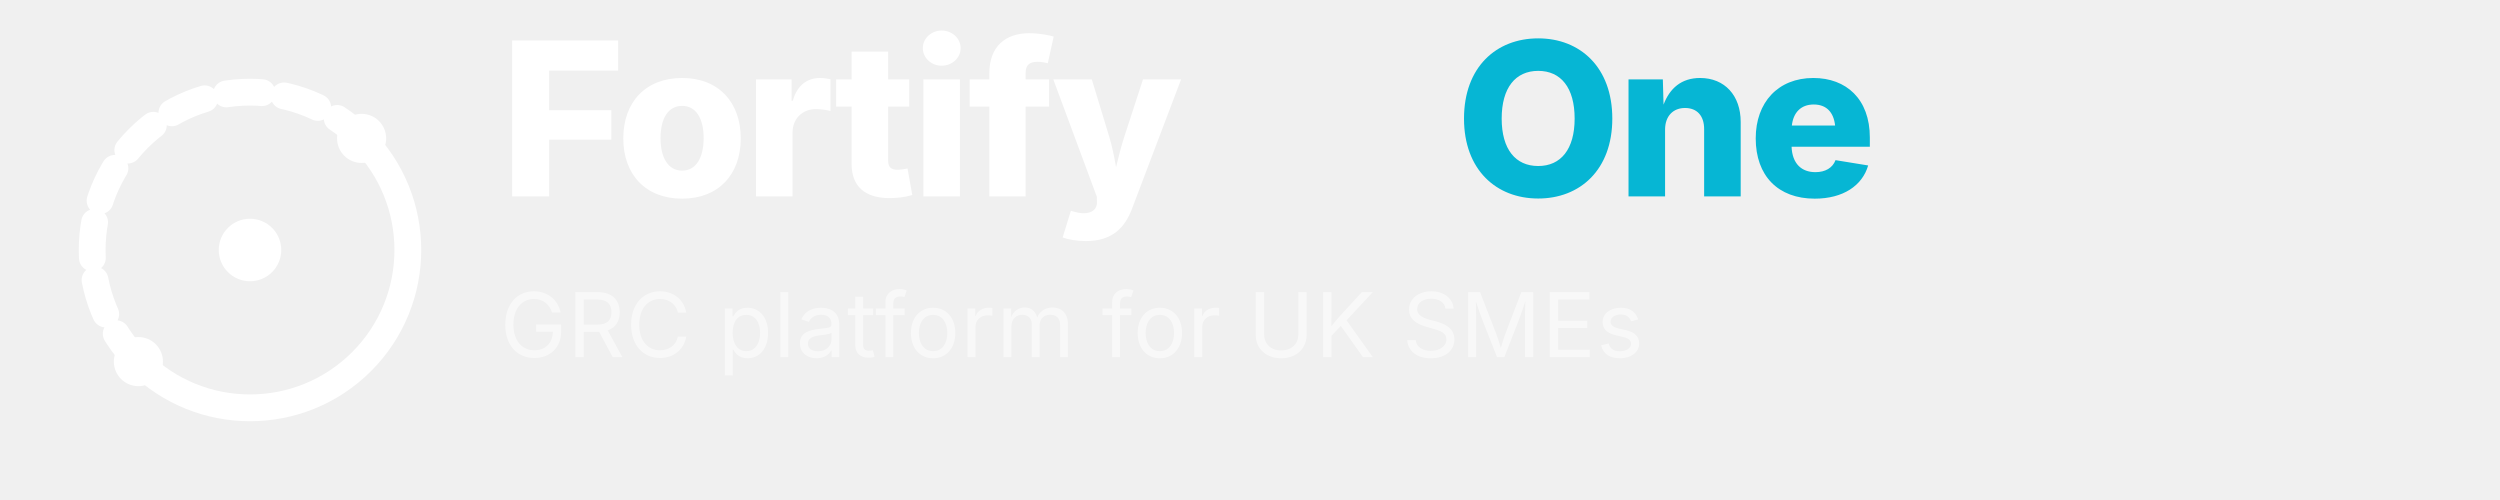
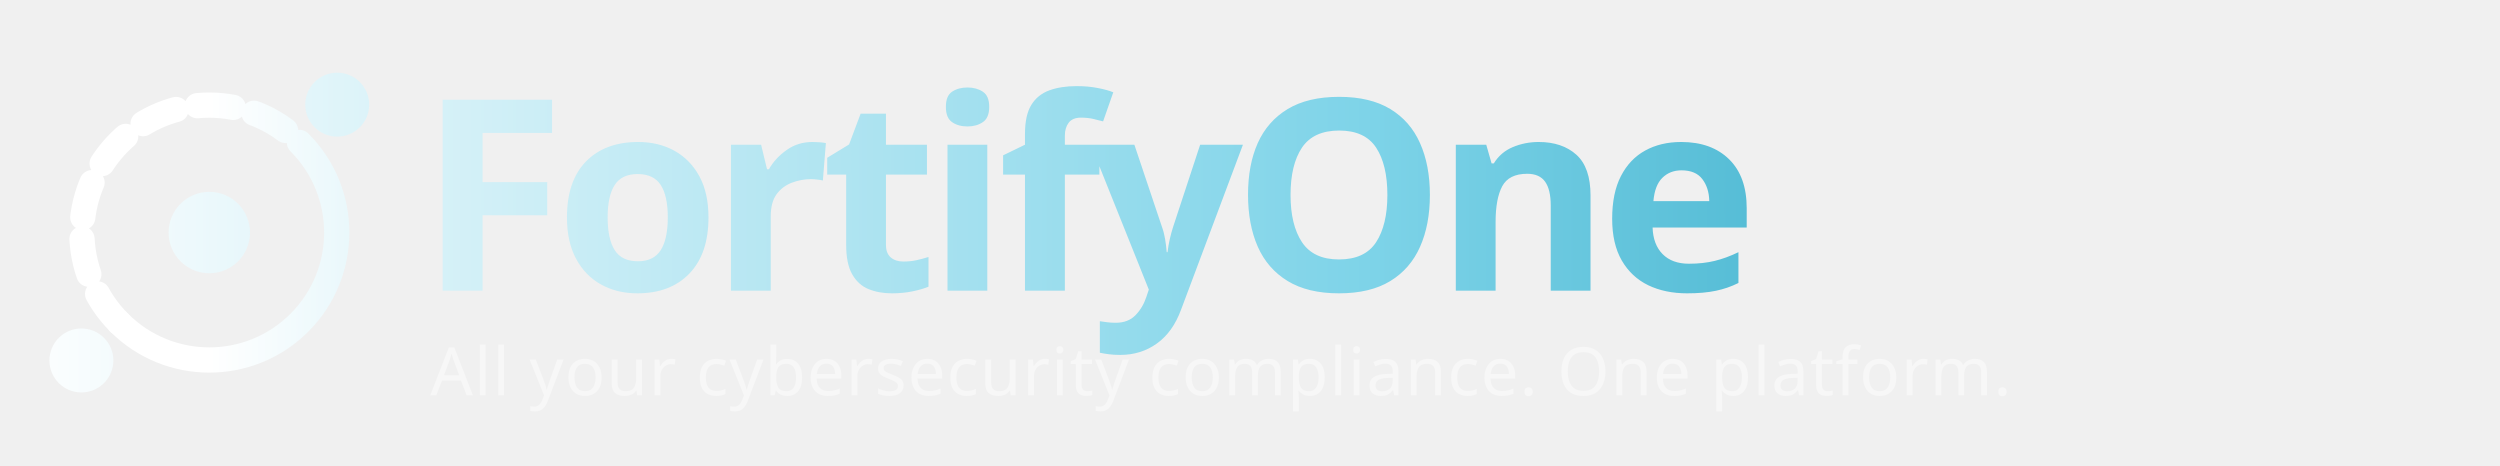
- <svg xmlns="http://www.w3.org/2000/svg" viewBox="0 0 280 56" width="280" height="56">
-   <g transform="translate(28,28) scale(0.5)">
-     <path d="M 25 -25 A 35 35 0 1 1 -25 25" fill="none" stroke="white" stroke-width="6" stroke-linecap="round" />
-     <path d="M -25 25 A 35 35 0 0 1 25 -25" fill="none" stroke="white" stroke-width="6" stroke-linecap="round" stroke-dasharray="8 5" />
-     <circle cx="0" cy="0" r="7" fill="white" />
-     <circle cx="25" cy="-25" r="5.5" fill="white" />
-     <circle cx="-25" cy="25" r="5.5" fill="white" />
+ <svg xmlns="http://www.w3.org/2000/svg" viewBox="0 0 430 80" width="430" height="80">
+   <defs>
+     <linearGradient id="fg" gradientUnits="userSpaceOnUse" x1="0" y1="0" x2="430" y2="0">
+       <stop offset="0%" stop-color="white" />
+       <stop offset="55%" stop-color="#7DD3E8" />
+       <stop offset="100%" stop-color="#0891B2" />
+     </linearGradient>
+   </defs>
+   <g transform="translate(36,40) scale(0.62)" stroke="url(#fg)" fill="none" stroke-linecap="round">
+     <path d="M 25 -25 A 35 35 0 1 1 -25 25" stroke-width="7" />
+     <path d="M -25 25 A 35 35 0 0 1 25 -25" stroke-width="7" stroke-dasharray="10 6" />
  </g>
-   <text x="56" y="22" font-family="Inter,'Segoe UI',system-ui,sans-serif" font-size="24" font-weight="800" letter-spacing="-0.5" fill="white">Fortify</text>
-   <text x="163" y="22" font-family="Inter,'Segoe UI',system-ui,sans-serif" font-size="24" font-weight="800" letter-spacing="-0.5" fill="#06B6D4">One</text>
-   <text x="56" y="40" font-family="Inter,'Segoe UI',system-ui,sans-serif" font-size="10" font-weight="400" letter-spacing="0.1" fill="rgba(255,255,255,0.55)">GRC platform for UK SMEs</text>
+   <circle cx="36" cy="40" r="7" fill="url(#fg)" />
+   <circle cx="58" cy="18" r="5.5" fill="url(#fg)" />
+   <circle cx="14" cy="62" r="5.5" fill="url(#fg)" />
+   <text x="72" y="50" font-family="'Segoe UI','SF Pro Display',-apple-system,sans-serif" font-size="46" font-weight="800" letter-spacing="-1.8" fill="url(#fg)">FortifyOne</text>
+   <text x="74" y="68" font-family="'Segoe UI','SF Pro Display',-apple-system,sans-serif" font-size="11.5" font-weight="400" letter-spacing="0.2" fill="rgba(255,255,255,0.45)">All your cybersecurity compliance. One platform.</text>
</svg>
